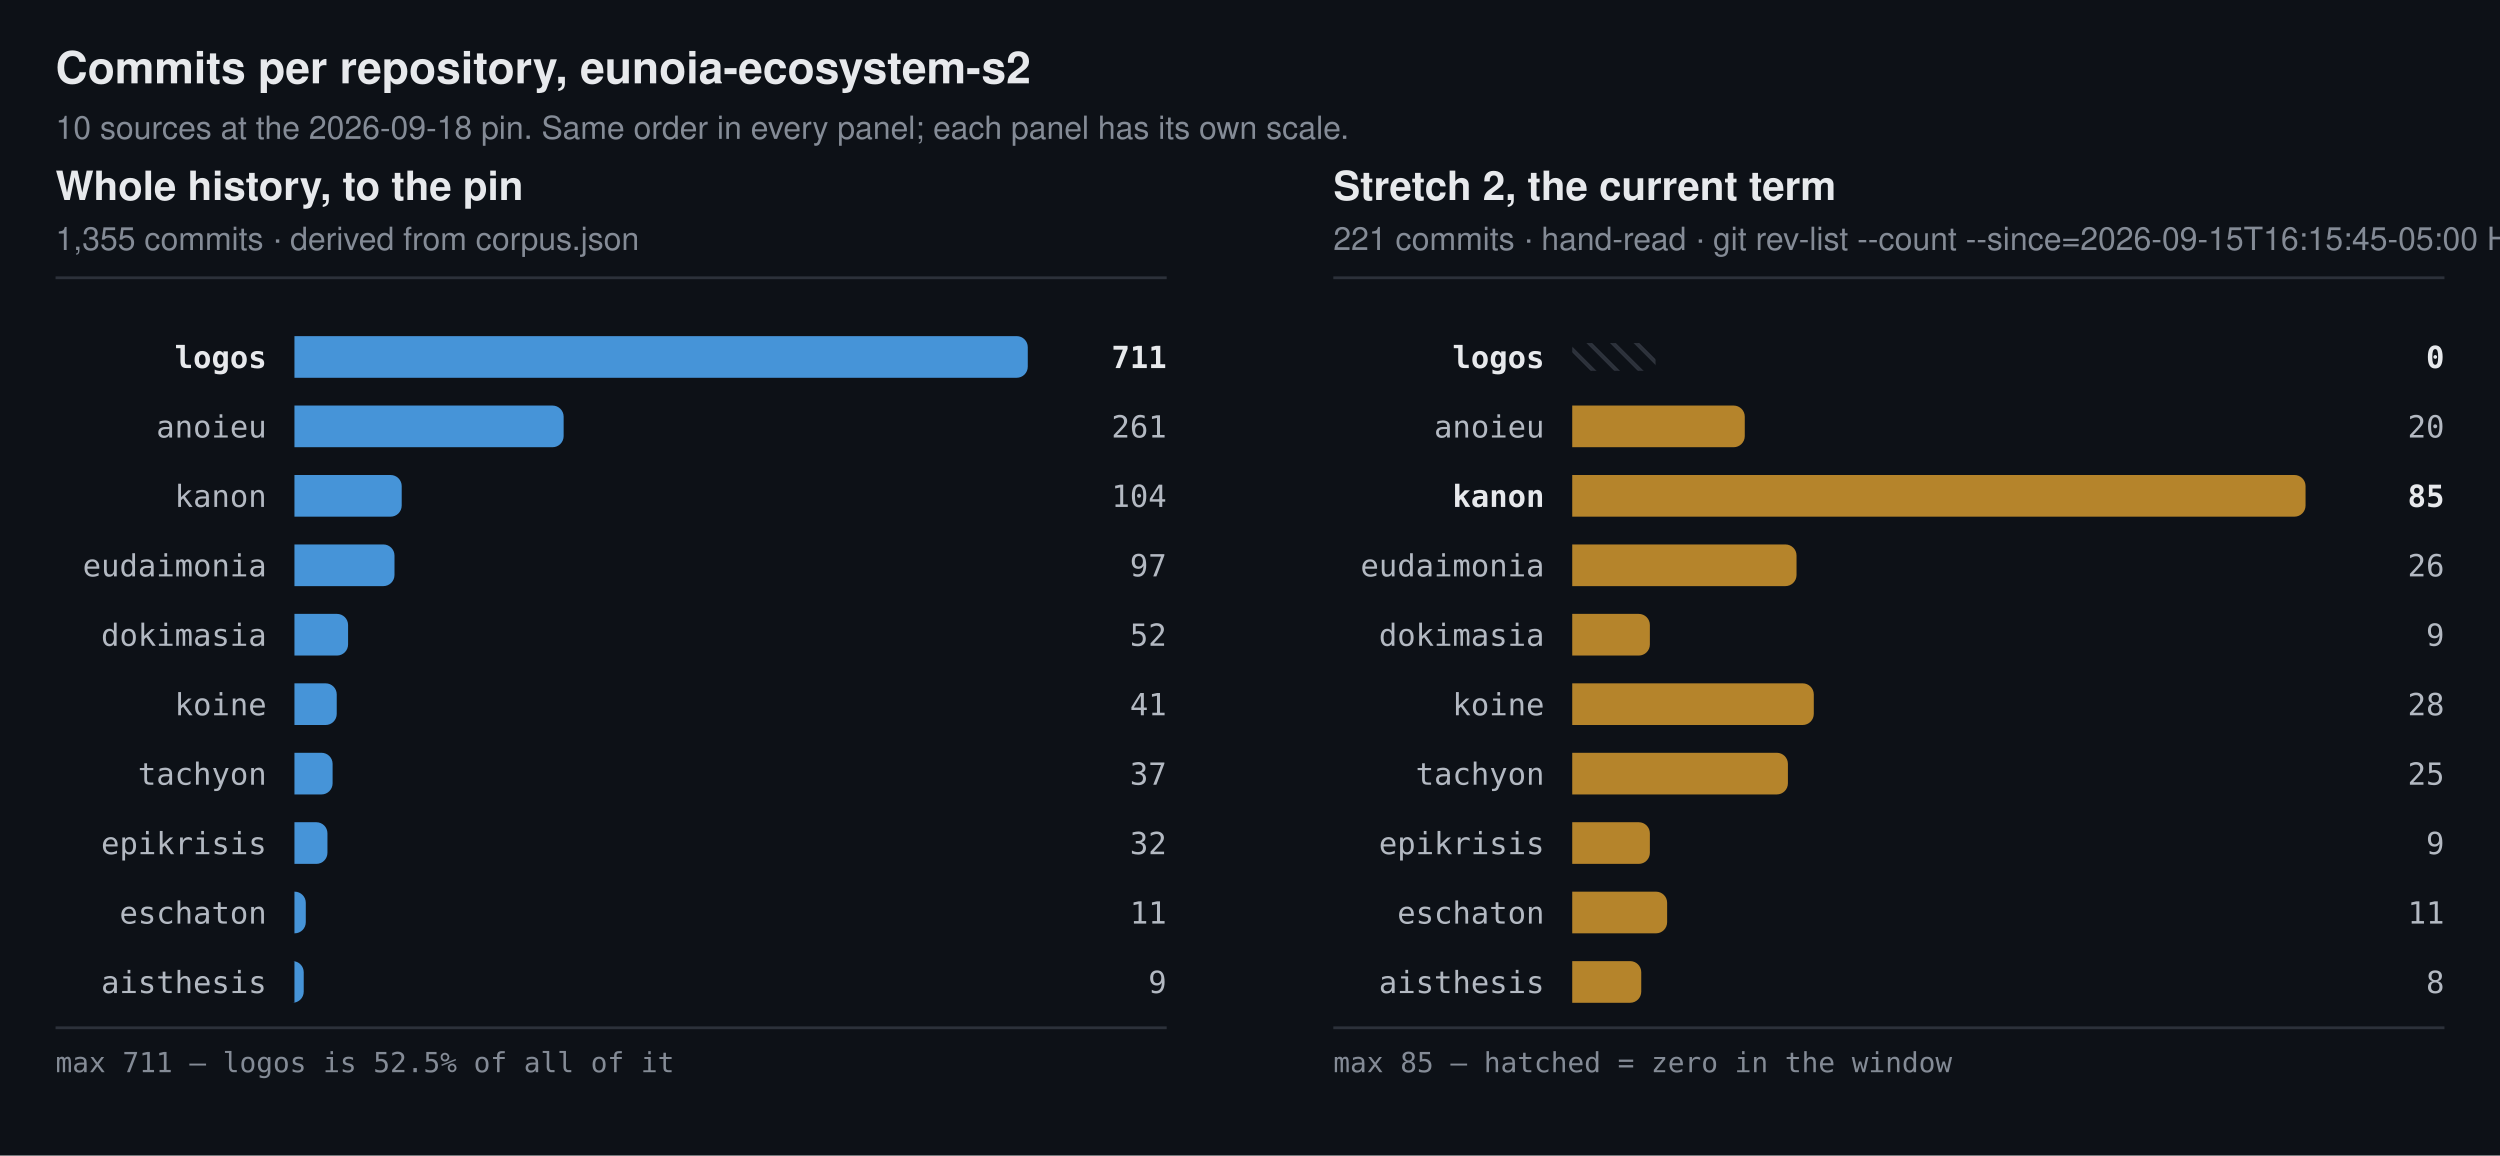
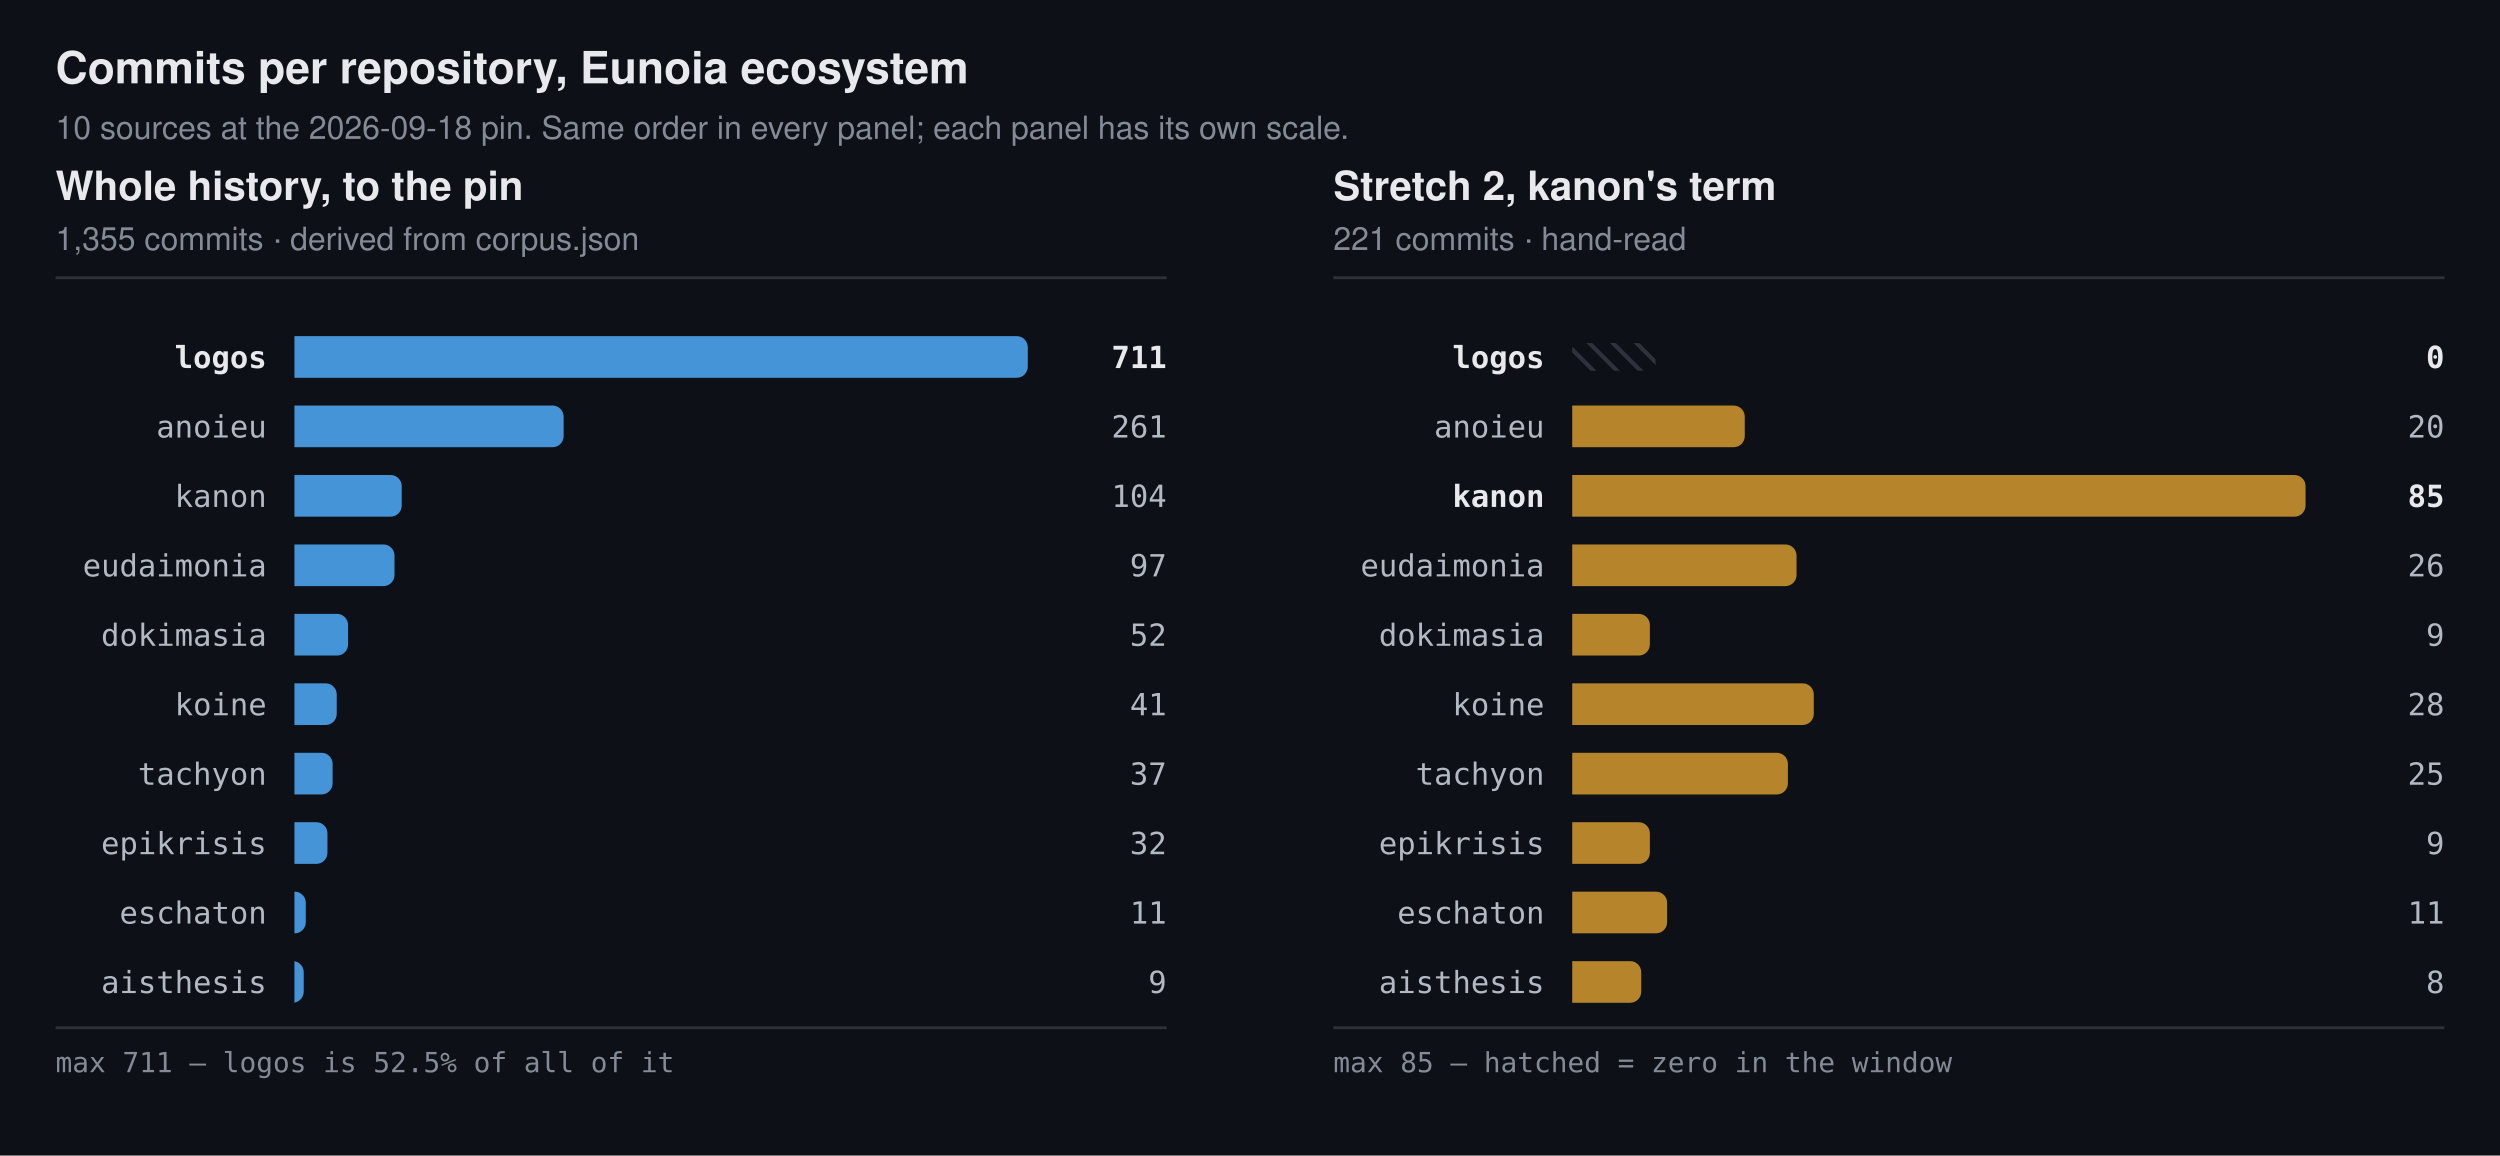
- <svg xmlns="http://www.w3.org/2000/svg" viewBox="0 0 900 416" width="900" height="416" role="img" aria-label="Commits per repository. Whole history: logos 711, anoieu 261, kanon 104, eudaimonia 97, dokimasia 52, koine 41, tachyon 37, epikrisis 32, eschaton 11, aisthesis 9 — 1,355 total. Stretch 2, the current term: logos 0, anoieu 20, kanon 85, eudaimonia 26, dokimasia 9, koine 28, tachyon 25, epikrisis 9, eschaton 11, aisthesis 8 — 221 total.">
+ <svg xmlns="http://www.w3.org/2000/svg" viewBox="0 0 900 416" width="900" height="416" role="img" aria-label="Commits per repository. Whole history: logos 711, anoieu 261, kanon 104, eudaimonia 97, dokimasia 52, koine 41, tachyon 37, epikrisis 32, eschaton 11, aisthesis 9 — 1,355 total.  Stretch 2, kanon's term: logos 0, anoieu 20, kanon 85, eudaimonia 26, dokimasia 9, koine 28, tachyon 25, epikrisis 9, eschaton 11, aisthesis 8 — 221 total.">
  <defs>
    <pattern id="hatch" width="6" height="6" patternTransform="rotate(135)" patternUnits="userSpaceOnUse">
      <line x1="0" y1="0" x2="0" y2="6" stroke="#2c313a" stroke-width="3" />
    </pattern>
  </defs>
  <rect width="900" height="416" fill="#0d1117" />
-   <text x="20" y="30" font-family="-apple-system,BlinkMacSystemFont,Segoe UI,Helvetica,Arial,sans-serif" font-size="16" font-weight="600" fill="#e7e9ec">Commits per repository, eunoia-ecosystem-s2</text>
+   <text x="20" y="30" font-family="-apple-system,BlinkMacSystemFont,Segoe UI,Helvetica,Arial,sans-serif" font-size="16" font-weight="600" fill="#e7e9ec">Commits per repository, Eunoia ecosystem</text>
  <text x="20" y="50" font-family="-apple-system,BlinkMacSystemFont,Segoe UI,Helvetica,Arial,sans-serif" font-size="11.5" fill="#848b96">10 sources at the 2026-09-18 pin. Same order in every panel; each panel has its own scale.</text>
  <text x="20" y="72" font-family="-apple-system,BlinkMacSystemFont,Segoe UI,Helvetica,Arial,sans-serif" font-size="14.5" font-weight="600" fill="#e7e9ec">Whole history, to the pin</text>
  <text x="20" y="90" font-family="-apple-system,BlinkMacSystemFont,Segoe UI,Helvetica,Arial,sans-serif" font-size="11.5" fill="#848b96">1,355 commits · derived from corpus.json</text>
  <line x1="20" y1="100" x2="420" y2="100" stroke="#2c313a" stroke-width="1" />
  <text x="96" y="132.5" text-anchor="end" font-family="ui-monospace,SFMono-Regular,Menlo,Consolas,monospace" font-size="11" fill="#e7e9ec" font-weight="600">logos</text>
  <path d="M106 121.0 h260.0 a4 4 0 0 1 4 4 v7 a4 4 0 0 1 -4 4 h-260.0 z" fill="#4694D8" />
  <text x="420" y="132.5" text-anchor="end" font-family="ui-monospace,SFMono-Regular,Menlo,Consolas,monospace" font-size="11" fill="#e7e9ec" font-weight="600">711</text>
  <text x="96" y="157.5" text-anchor="end" font-family="ui-monospace,SFMono-Regular,Menlo,Consolas,monospace" font-size="11" fill="#b3b9c2">anoieu</text>
  <path d="M106 146.0 h92.911 a4 4 0 0 1 4 4 v7 a4 4 0 0 1 -4 4 h-92.911 z" fill="#4694D8" />
  <text x="420" y="157.5" text-anchor="end" font-family="ui-monospace,SFMono-Regular,Menlo,Consolas,monospace" font-size="11" fill="#b3b9c2">261</text>
  <text x="96" y="182.5" text-anchor="end" font-family="ui-monospace,SFMono-Regular,Menlo,Consolas,monospace" font-size="11" fill="#b3b9c2">kanon</text>
  <path d="M106 171.0 h34.616 a4 4 0 0 1 4 4 v7 a4 4 0 0 1 -4 4 h-34.616 z" fill="#4694D8" />
  <text x="420" y="182.5" text-anchor="end" font-family="ui-monospace,SFMono-Regular,Menlo,Consolas,monospace" font-size="11" fill="#b3b9c2">104</text>
  <text x="96" y="207.5" text-anchor="end" font-family="ui-monospace,SFMono-Regular,Menlo,Consolas,monospace" font-size="11" fill="#b3b9c2">eudaimonia</text>
  <path d="M106 196.0 h32.017 a4 4 0 0 1 4 4 v7 a4 4 0 0 1 -4 4 h-32.017 z" fill="#4694D8" />
  <text x="420" y="207.5" text-anchor="end" font-family="ui-monospace,SFMono-Regular,Menlo,Consolas,monospace" font-size="11" fill="#b3b9c2">97</text>
  <text x="96" y="232.5" text-anchor="end" font-family="ui-monospace,SFMono-Regular,Menlo,Consolas,monospace" font-size="11" fill="#b3b9c2">dokimasia</text>
  <path d="M106 221.0 h15.308 a4 4 0 0 1 4 4 v7 a4 4 0 0 1 -4 4 h-15.308 z" fill="#4694D8" />
  <text x="420" y="232.5" text-anchor="end" font-family="ui-monospace,SFMono-Regular,Menlo,Consolas,monospace" font-size="11" fill="#b3b9c2">52</text>
  <text x="96" y="257.5" text-anchor="end" font-family="ui-monospace,SFMono-Regular,Menlo,Consolas,monospace" font-size="11" fill="#b3b9c2">koine</text>
  <path d="M106 246.0 h11.224 a4 4 0 0 1 4 4 v7 a4 4 0 0 1 -4 4 h-11.224 z" fill="#4694D8" />
  <text x="420" y="257.5" text-anchor="end" font-family="ui-monospace,SFMono-Regular,Menlo,Consolas,monospace" font-size="11" fill="#b3b9c2">41</text>
  <text x="96" y="282.5" text-anchor="end" font-family="ui-monospace,SFMono-Regular,Menlo,Consolas,monospace" font-size="11" fill="#b3b9c2">tachyon</text>
  <path d="M106 271.0 h9.738 a4 4 0 0 1 4 4 v7 a4 4 0 0 1 -4 4 h-9.738 z" fill="#4694D8" />
  <text x="420" y="282.5" text-anchor="end" font-family="ui-monospace,SFMono-Regular,Menlo,Consolas,monospace" font-size="11" fill="#b3b9c2">37</text>
  <text x="96" y="307.5" text-anchor="end" font-family="ui-monospace,SFMono-Regular,Menlo,Consolas,monospace" font-size="11" fill="#b3b9c2">epikrisis</text>
  <path d="M106 296.0 h7.882 a4 4 0 0 1 4 4 v7 a4 4 0 0 1 -4 4 h-7.882 z" fill="#4694D8" />
  <text x="420" y="307.5" text-anchor="end" font-family="ui-monospace,SFMono-Regular,Menlo,Consolas,monospace" font-size="11" fill="#b3b9c2">32</text>
  <text x="96" y="332.5" text-anchor="end" font-family="ui-monospace,SFMono-Regular,Menlo,Consolas,monospace" font-size="11" fill="#b3b9c2">eschaton</text>
  <path d="M106 321.0 h0.084 a4 4 0 0 1 4 4 v7 a4 4 0 0 1 -4 4 h-0.084 z" fill="#4694D8" />
  <text x="420" y="332.5" text-anchor="end" font-family="ui-monospace,SFMono-Regular,Menlo,Consolas,monospace" font-size="11" fill="#b3b9c2">11</text>
  <text x="96" y="357.5" text-anchor="end" font-family="ui-monospace,SFMono-Regular,Menlo,Consolas,monospace" font-size="11" fill="#b3b9c2">aisthesis</text>
  <path d="M106 346.0 h-0.658 a4 4 0 0 1 4 4 v7 a4 4 0 0 1 -4 4 h0.658 z" fill="#4694D8" />
  <text x="420" y="357.5" text-anchor="end" font-family="ui-monospace,SFMono-Regular,Menlo,Consolas,monospace" font-size="11" fill="#b3b9c2">9</text>
  <line x1="20" y1="370" x2="420" y2="370" stroke="#2c313a" stroke-width="1" />
  <text x="20" y="386" font-family="ui-monospace,SFMono-Regular,Menlo,Consolas,monospace" font-size="10" fill="#848b96">max 711 — logos is 52.5% of all of it</text>
-   <text x="480" y="72" font-family="-apple-system,BlinkMacSystemFont,Segoe UI,Helvetica,Arial,sans-serif" font-size="14.5" font-weight="600" fill="#e7e9ec">Stretch 2, the current term</text>
-   <text x="480" y="90" font-family="-apple-system,BlinkMacSystemFont,Segoe UI,Helvetica,Arial,sans-serif" font-size="11.5" fill="#848b96">221 commits · hand-read · git rev-list --count --since=2026-09-15T16:15:45-05:00 HEAD</text>
+   <text x="480" y="72" font-family="-apple-system,BlinkMacSystemFont,Segoe UI,Helvetica,Arial,sans-serif" font-size="14.5" font-weight="600" fill="#e7e9ec">Stretch 2, kanon's term</text>
+   <text x="480" y="90" font-family="-apple-system,BlinkMacSystemFont,Segoe UI,Helvetica,Arial,sans-serif" font-size="11.5" fill="#848b96">221 commits · hand-read</text>
  <line x1="480" y1="100" x2="880" y2="100" stroke="#2c313a" stroke-width="1" />
  <text x="556" y="132.5" text-anchor="end" font-family="ui-monospace,SFMono-Regular,Menlo,Consolas,monospace" font-size="11" fill="#e7e9ec" font-weight="600">logos</text>
  <rect x="566" y="123.5" width="30" height="10" rx="2" fill="url(#hatch)" />
  <text x="880" y="132.5" text-anchor="end" font-family="ui-monospace,SFMono-Regular,Menlo,Consolas,monospace" font-size="11" fill="#e7e9ec" font-weight="600">0</text>
  <text x="556" y="157.5" text-anchor="end" font-family="ui-monospace,SFMono-Regular,Menlo,Consolas,monospace" font-size="11" fill="#b3b9c2">anoieu</text>
  <path d="M566 146.0 h58.118 a4 4 0 0 1 4 4 v7 a4 4 0 0 1 -4 4 h-58.118 z" fill="#B5842B" />
  <text x="880" y="157.5" text-anchor="end" font-family="ui-monospace,SFMono-Regular,Menlo,Consolas,monospace" font-size="11" fill="#b3b9c2">20</text>
  <text x="556" y="182.5" text-anchor="end" font-family="ui-monospace,SFMono-Regular,Menlo,Consolas,monospace" font-size="11" fill="#e7e9ec" font-weight="600">kanon</text>
  <path d="M566 171.0 h260.0 a4 4 0 0 1 4 4 v7 a4 4 0 0 1 -4 4 h-260.0 z" fill="#B5842B" />
  <text x="880" y="182.5" text-anchor="end" font-family="ui-monospace,SFMono-Regular,Menlo,Consolas,monospace" font-size="11" fill="#e7e9ec" font-weight="600">85</text>
  <text x="556" y="207.5" text-anchor="end" font-family="ui-monospace,SFMono-Regular,Menlo,Consolas,monospace" font-size="11" fill="#b3b9c2">eudaimonia</text>
  <path d="M566 196.0 h76.753 a4 4 0 0 1 4 4 v7 a4 4 0 0 1 -4 4 h-76.753 z" fill="#B5842B" />
  <text x="880" y="207.5" text-anchor="end" font-family="ui-monospace,SFMono-Regular,Menlo,Consolas,monospace" font-size="11" fill="#b3b9c2">26</text>
  <text x="556" y="232.5" text-anchor="end" font-family="ui-monospace,SFMono-Regular,Menlo,Consolas,monospace" font-size="11" fill="#b3b9c2">dokimasia</text>
  <path d="M566 221.0 h23.953 a4 4 0 0 1 4 4 v7 a4 4 0 0 1 -4 4 h-23.953 z" fill="#B5842B" />
  <text x="880" y="232.5" text-anchor="end" font-family="ui-monospace,SFMono-Regular,Menlo,Consolas,monospace" font-size="11" fill="#b3b9c2">9</text>
  <text x="556" y="257.5" text-anchor="end" font-family="ui-monospace,SFMono-Regular,Menlo,Consolas,monospace" font-size="11" fill="#b3b9c2">koine</text>
  <path d="M566 246.0 h82.965 a4 4 0 0 1 4 4 v7 a4 4 0 0 1 -4 4 h-82.965 z" fill="#B5842B" />
  <text x="880" y="257.5" text-anchor="end" font-family="ui-monospace,SFMono-Regular,Menlo,Consolas,monospace" font-size="11" fill="#b3b9c2">28</text>
  <text x="556" y="282.5" text-anchor="end" font-family="ui-monospace,SFMono-Regular,Menlo,Consolas,monospace" font-size="11" fill="#b3b9c2">tachyon</text>
  <path d="M566 271.0 h73.647 a4 4 0 0 1 4 4 v7 a4 4 0 0 1 -4 4 h-73.647 z" fill="#B5842B" />
  <text x="880" y="282.5" text-anchor="end" font-family="ui-monospace,SFMono-Regular,Menlo,Consolas,monospace" font-size="11" fill="#b3b9c2">25</text>
  <text x="556" y="307.5" text-anchor="end" font-family="ui-monospace,SFMono-Regular,Menlo,Consolas,monospace" font-size="11" fill="#b3b9c2">epikrisis</text>
  <path d="M566 296.0 h23.953 a4 4 0 0 1 4 4 v7 a4 4 0 0 1 -4 4 h-23.953 z" fill="#B5842B" />
  <text x="880" y="307.5" text-anchor="end" font-family="ui-monospace,SFMono-Regular,Menlo,Consolas,monospace" font-size="11" fill="#b3b9c2">9</text>
  <text x="556" y="332.5" text-anchor="end" font-family="ui-monospace,SFMono-Regular,Menlo,Consolas,monospace" font-size="11" fill="#b3b9c2">eschaton</text>
  <path d="M566 321.0 h30.165 a4 4 0 0 1 4 4 v7 a4 4 0 0 1 -4 4 h-30.165 z" fill="#B5842B" />
  <text x="880" y="332.5" text-anchor="end" font-family="ui-monospace,SFMono-Regular,Menlo,Consolas,monospace" font-size="11" fill="#b3b9c2">11</text>
  <text x="556" y="357.5" text-anchor="end" font-family="ui-monospace,SFMono-Regular,Menlo,Consolas,monospace" font-size="11" fill="#b3b9c2">aisthesis</text>
  <path d="M566 346.0 h20.847 a4 4 0 0 1 4 4 v7 a4 4 0 0 1 -4 4 h-20.847 z" fill="#B5842B" />
  <text x="880" y="357.5" text-anchor="end" font-family="ui-monospace,SFMono-Regular,Menlo,Consolas,monospace" font-size="11" fill="#b3b9c2">8</text>
  <line x1="480" y1="370" x2="880" y2="370" stroke="#2c313a" stroke-width="1" />
  <text x="480" y="386" font-family="ui-monospace,SFMono-Regular,Menlo,Consolas,monospace" font-size="10" fill="#848b96">max 85 — hatched = zero in the window</text>
</svg>
